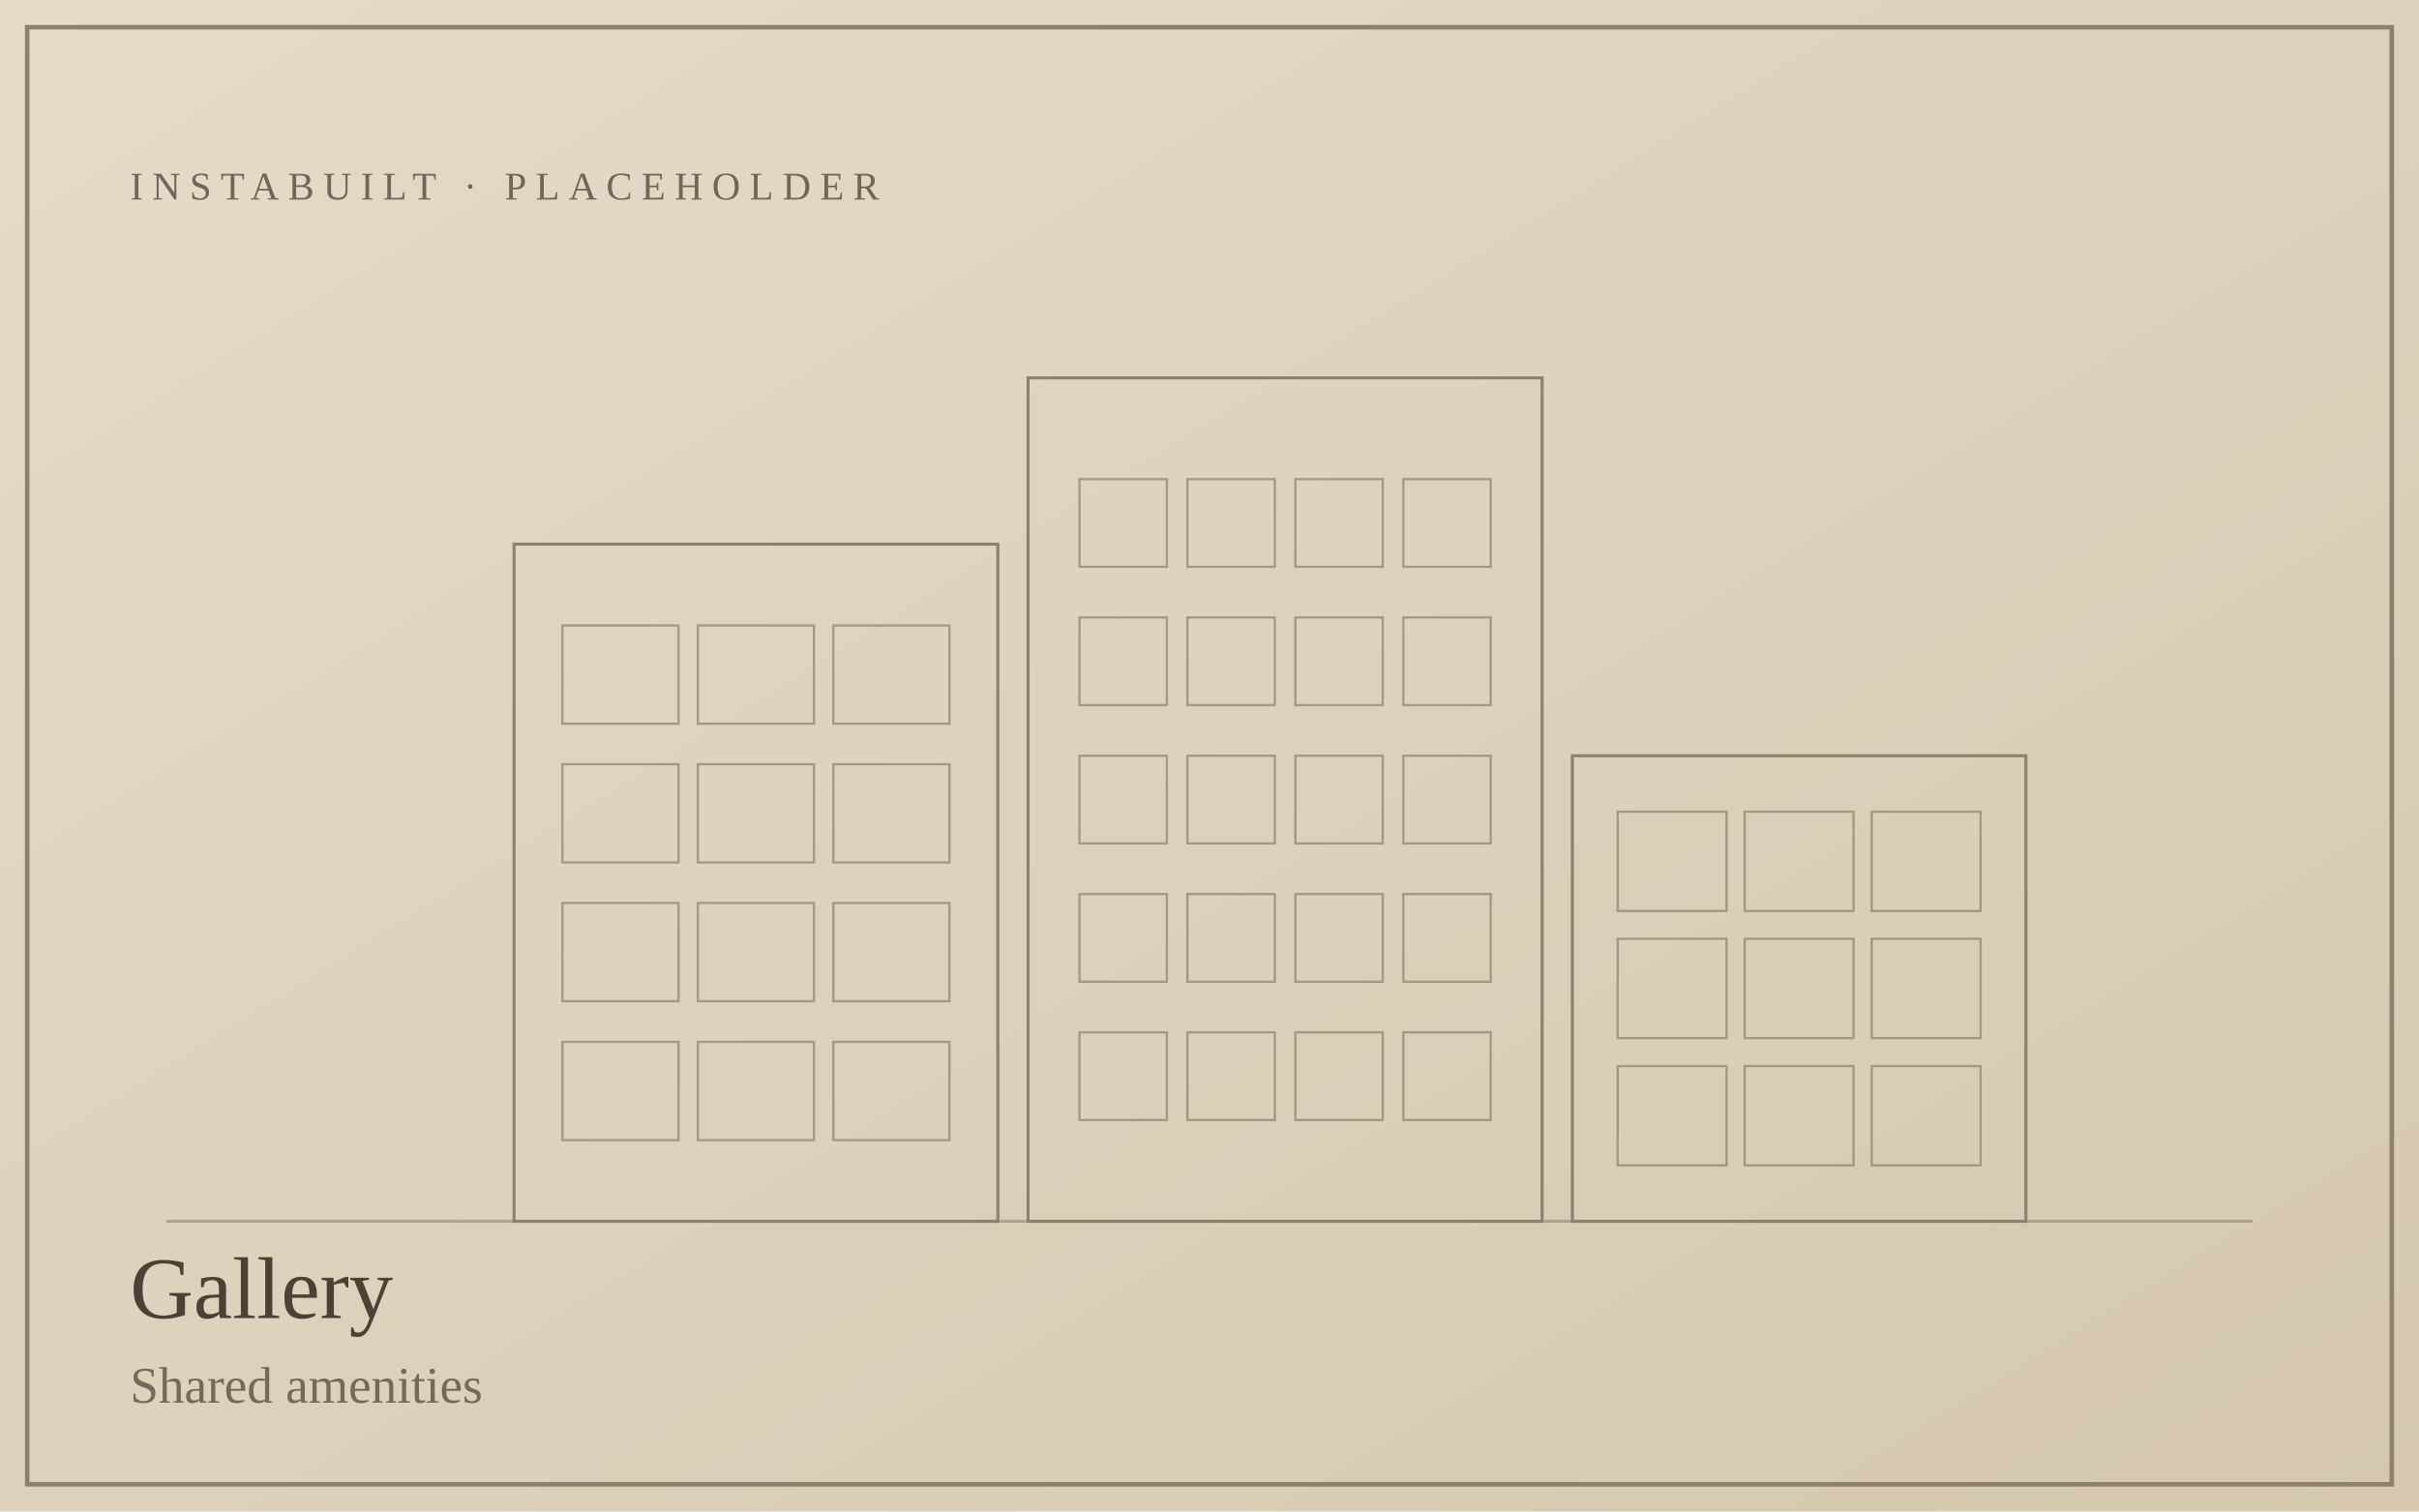
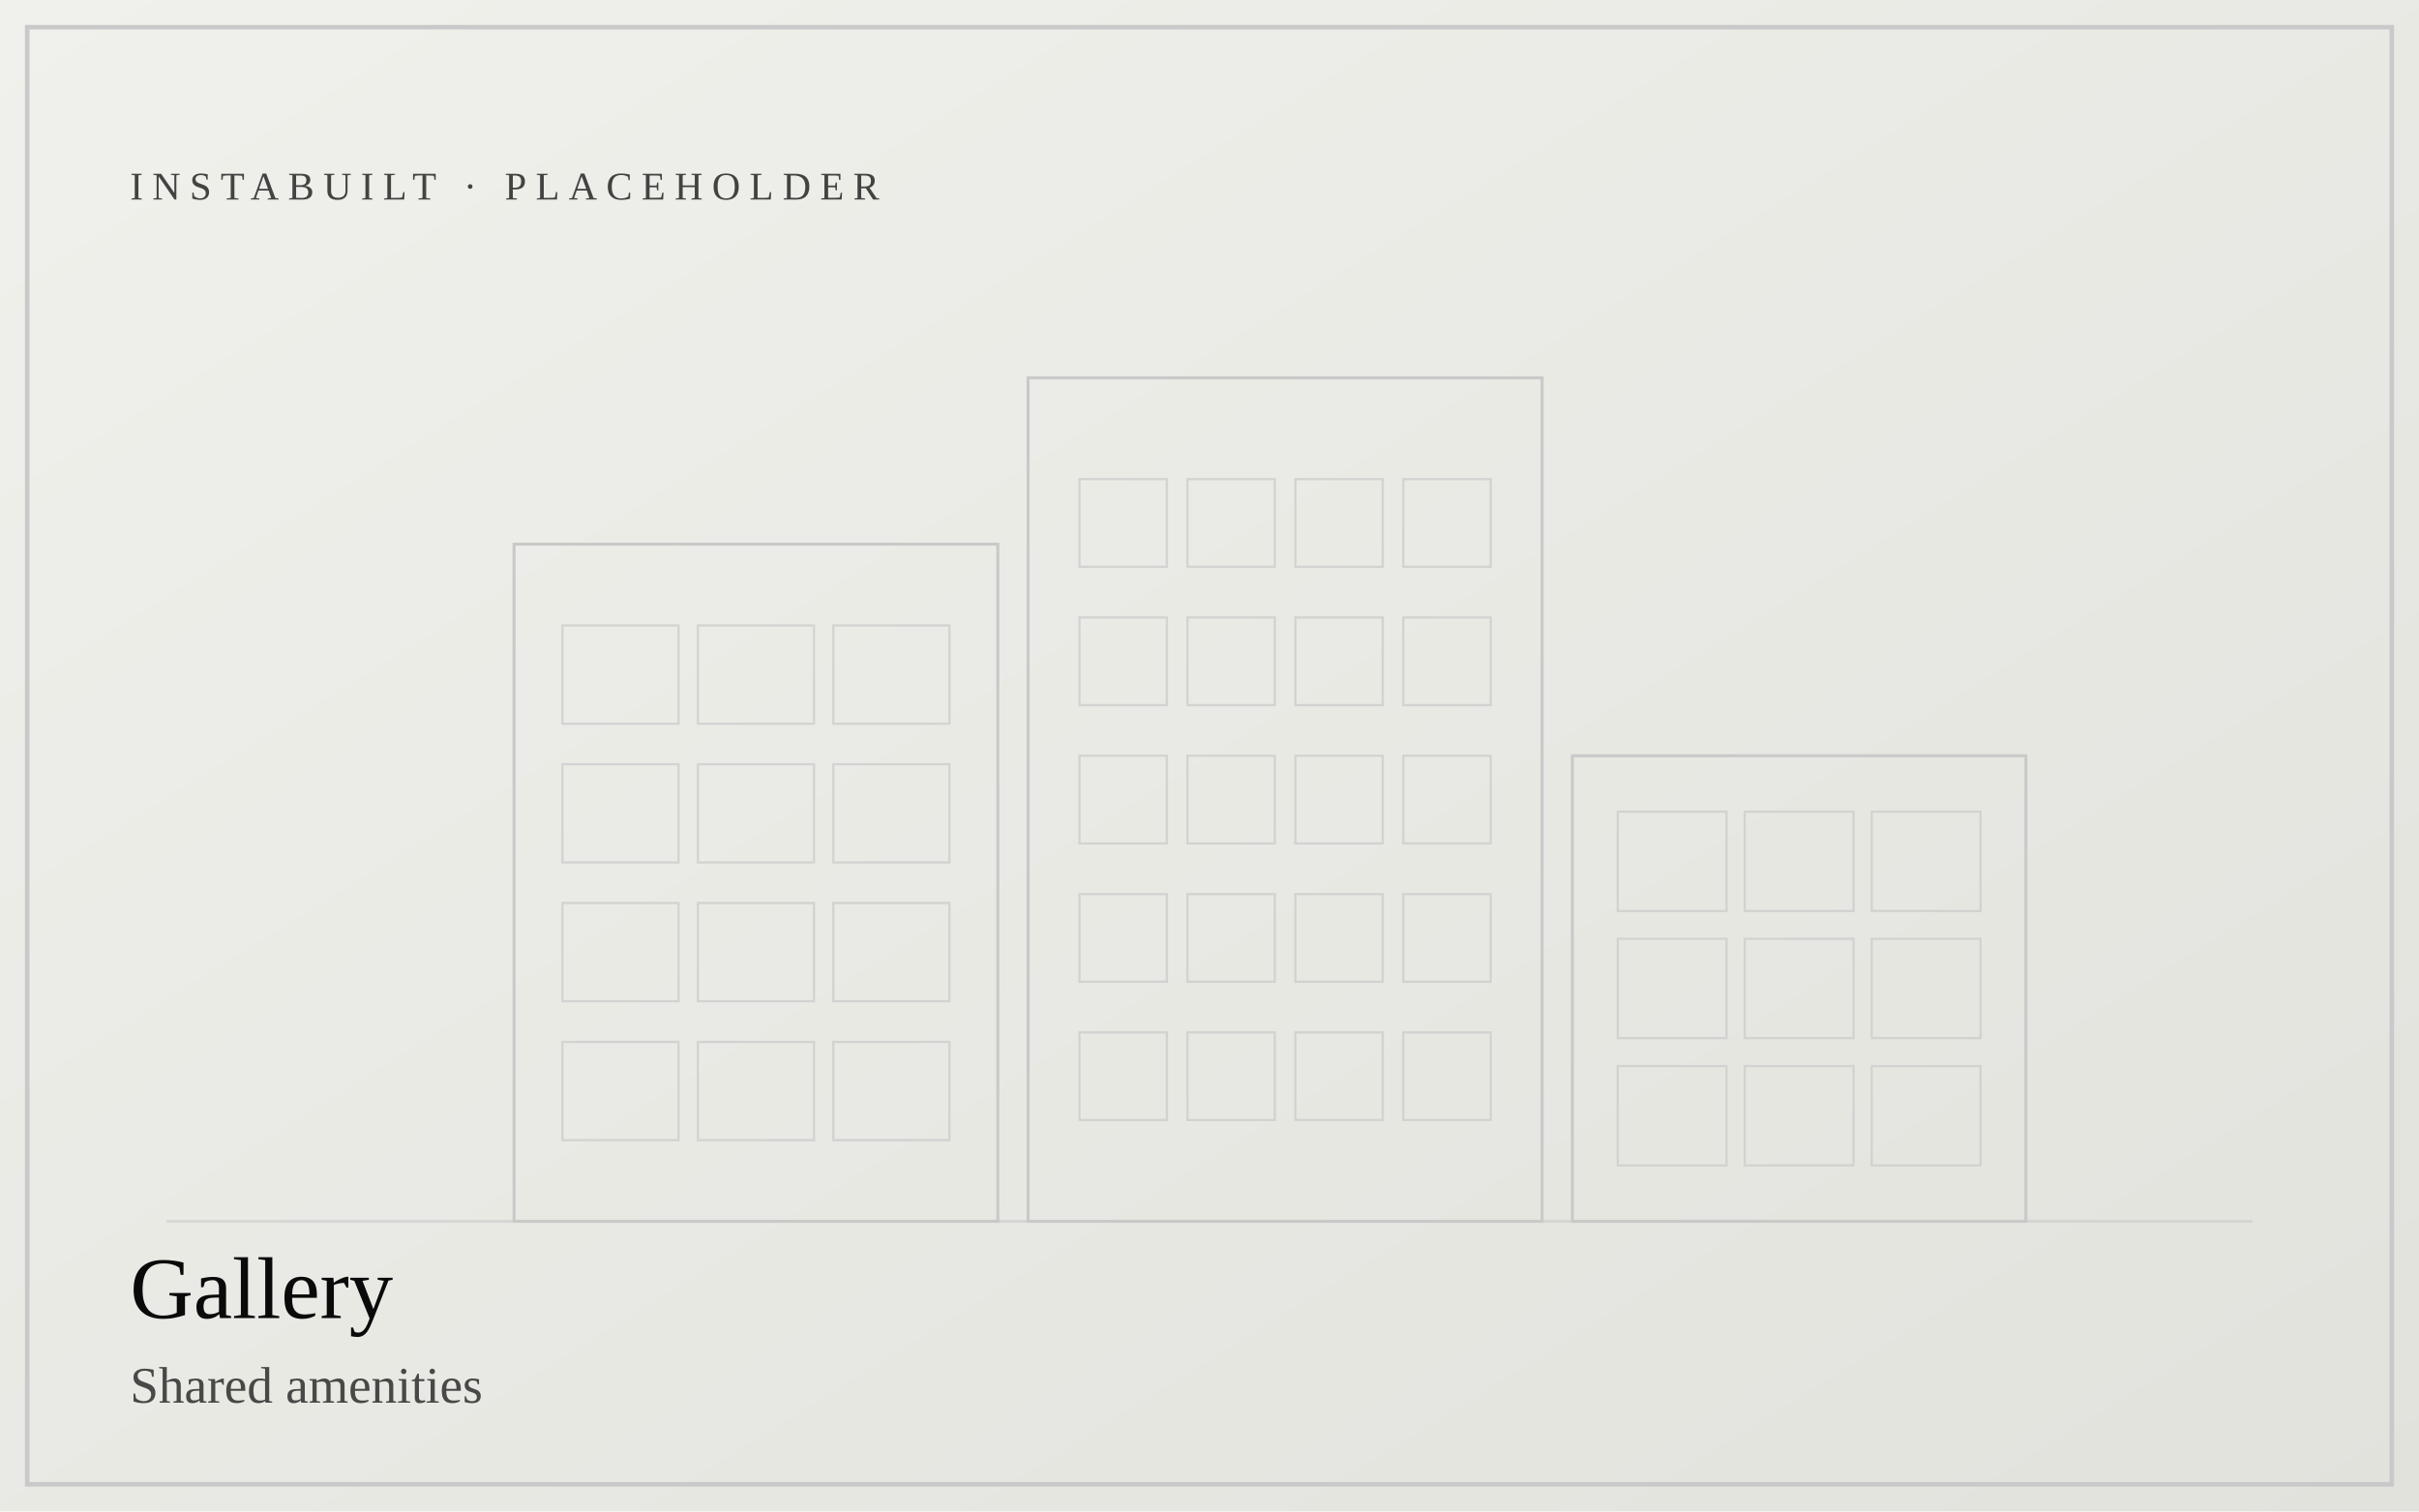
<svg xmlns="http://www.w3.org/2000/svg" width="1600" height="1000" viewBox="0 0 1600 1000" role="img" aria-label="Gallery — Shared amenities">
  <defs>
    <linearGradient id="w" x1="0" y1="0" x2="1" y2="1">
-       <stop offset="0" stop-color="#E4DBC9" />
-       <stop offset="1" stop-color="#D5C8AE" />
+       <stop offset="0" stop-color="#f0f0ec" />
+       <stop offset="1" stop-color="#e2e2dd" />
    </linearGradient>
  </defs>
  <rect width="1600" height="1000" fill="url(#w)" />
-   <line x1="110" y1="808" x2="1490" y2="808" stroke="#8D806C" stroke-width="2" opacity="0.55" />
-   <rect x="340" y="360" width="320" height="448" fill="none" stroke="#8D806C" stroke-width="2" />
-   <rect x="372.0" y="413.8" width="76.8" height="65.0" fill="none" stroke="#8D806C" stroke-width="1.5" opacity="0.7" />
-   <rect x="461.6" y="413.8" width="76.8" height="65.0" fill="none" stroke="#8D806C" stroke-width="1.5" opacity="0.7" />
-   <rect x="551.2" y="413.8" width="76.8" height="65.0" fill="none" stroke="#8D806C" stroke-width="1.5" opacity="0.7" />
-   <rect x="372.0" y="505.6" width="76.8" height="65.0" fill="none" stroke="#8D806C" stroke-width="1.5" opacity="0.7" />
-   <rect x="461.6" y="505.6" width="76.8" height="65.0" fill="none" stroke="#8D806C" stroke-width="1.5" opacity="0.7" />
-   <rect x="551.2" y="505.6" width="76.8" height="65.0" fill="none" stroke="#8D806C" stroke-width="1.5" opacity="0.7" />
-   <rect x="372.0" y="597.4" width="76.8" height="65.0" fill="none" stroke="#8D806C" stroke-width="1.5" opacity="0.7" />
-   <rect x="461.6" y="597.4" width="76.8" height="65.0" fill="none" stroke="#8D806C" stroke-width="1.5" opacity="0.7" />
-   <rect x="551.2" y="597.4" width="76.8" height="65.0" fill="none" stroke="#8D806C" stroke-width="1.5" opacity="0.7" />
-   <rect x="372.0" y="689.3" width="76.8" height="65.0" fill="none" stroke="#8D806C" stroke-width="1.5" opacity="0.7" />
-   <rect x="461.6" y="689.3" width="76.8" height="65.0" fill="none" stroke="#8D806C" stroke-width="1.5" opacity="0.7" />
-   <rect x="551.2" y="689.3" width="76.8" height="65.0" fill="none" stroke="#8D806C" stroke-width="1.5" opacity="0.7" />
-   <rect x="680" y="250" width="340" height="558" fill="none" stroke="#8D806C" stroke-width="2" />
-   <rect x="714.0" y="317.0" width="57.8" height="58.0" fill="none" stroke="#8D806C" stroke-width="1.5" opacity="0.7" />
-   <rect x="785.4" y="317.0" width="57.8" height="58.0" fill="none" stroke="#8D806C" stroke-width="1.5" opacity="0.7" />
-   <rect x="856.8" y="317.0" width="57.8" height="58.0" fill="none" stroke="#8D806C" stroke-width="1.5" opacity="0.7" />
-   <rect x="928.2" y="317.0" width="57.8" height="58.0" fill="none" stroke="#8D806C" stroke-width="1.5" opacity="0.7" />
-   <rect x="714.0" y="408.5" width="57.8" height="58.0" fill="none" stroke="#8D806C" stroke-width="1.5" opacity="0.7" />
-   <rect x="785.4" y="408.5" width="57.8" height="58.0" fill="none" stroke="#8D806C" stroke-width="1.5" opacity="0.7" />
-   <rect x="856.8" y="408.5" width="57.8" height="58.0" fill="none" stroke="#8D806C" stroke-width="1.5" opacity="0.7" />
-   <rect x="928.2" y="408.5" width="57.8" height="58.0" fill="none" stroke="#8D806C" stroke-width="1.5" opacity="0.7" />
-   <rect x="714.0" y="500.0" width="57.8" height="58.0" fill="none" stroke="#8D806C" stroke-width="1.5" opacity="0.7" />
-   <rect x="785.4" y="500.0" width="57.8" height="58.0" fill="none" stroke="#8D806C" stroke-width="1.5" opacity="0.7" />
-   <rect x="856.8" y="500.0" width="57.8" height="58.0" fill="none" stroke="#8D806C" stroke-width="1.5" opacity="0.7" />
-   <rect x="928.2" y="500.0" width="57.8" height="58.0" fill="none" stroke="#8D806C" stroke-width="1.5" opacity="0.7" />
-   <rect x="714.0" y="591.5" width="57.8" height="58.0" fill="none" stroke="#8D806C" stroke-width="1.5" opacity="0.7" />
-   <rect x="785.4" y="591.5" width="57.8" height="58.0" fill="none" stroke="#8D806C" stroke-width="1.5" opacity="0.7" />
-   <rect x="856.8" y="591.5" width="57.8" height="58.0" fill="none" stroke="#8D806C" stroke-width="1.5" opacity="0.7" />
-   <rect x="928.2" y="591.5" width="57.8" height="58.0" fill="none" stroke="#8D806C" stroke-width="1.5" opacity="0.7" />
-   <rect x="714.0" y="683.0" width="57.8" height="58.0" fill="none" stroke="#8D806C" stroke-width="1.5" opacity="0.7" />
-   <rect x="785.4" y="683.0" width="57.8" height="58.0" fill="none" stroke="#8D806C" stroke-width="1.5" opacity="0.7" />
-   <rect x="856.8" y="683.0" width="57.8" height="58.0" fill="none" stroke="#8D806C" stroke-width="1.5" opacity="0.7" />
-   <rect x="928.2" y="683.0" width="57.8" height="58.0" fill="none" stroke="#8D806C" stroke-width="1.5" opacity="0.7" />
-   <rect x="1040" y="500" width="300" height="308" fill="none" stroke="#8D806C" stroke-width="2" />
-   <rect x="1070.0" y="537.0" width="72.0" height="65.7" fill="none" stroke="#8D806C" stroke-width="1.5" opacity="0.7" />
-   <rect x="1154.0" y="537.0" width="72.0" height="65.7" fill="none" stroke="#8D806C" stroke-width="1.5" opacity="0.7" />
-   <rect x="1238.0" y="537.0" width="72.0" height="65.7" fill="none" stroke="#8D806C" stroke-width="1.5" opacity="0.7" />
-   <rect x="1070.0" y="621.1" width="72.0" height="65.7" fill="none" stroke="#8D806C" stroke-width="1.5" opacity="0.7" />
-   <rect x="1154.0" y="621.1" width="72.0" height="65.7" fill="none" stroke="#8D806C" stroke-width="1.5" opacity="0.7" />
-   <rect x="1238.0" y="621.1" width="72.0" height="65.7" fill="none" stroke="#8D806C" stroke-width="1.5" opacity="0.7" />
-   <rect x="1070.0" y="705.3" width="72.0" height="65.7" fill="none" stroke="#8D806C" stroke-width="1.5" opacity="0.7" />
-   <rect x="1154.0" y="705.3" width="72.0" height="65.7" fill="none" stroke="#8D806C" stroke-width="1.5" opacity="0.7" />
-   <rect x="1238.0" y="705.3" width="72.0" height="65.7" fill="none" stroke="#8D806C" stroke-width="1.5" opacity="0.7" />
-   <rect x="18" y="18" width="1564" height="964" fill="none" stroke="#8D806C" stroke-width="3" />
-   <text x="86" y="132" font-family="Georgia, 'Times New Roman', serif" font-size="26" letter-spacing="6" fill="#4A4236" opacity="0.75">INSTABUILT · PLACEHOLDER</text>
-   <text x="86" y="872" font-family="Georgia, 'Times New Roman', serif" font-size="58" fill="#4A4236">Gallery</text>
-   <text x="86" y="928" font-family="Georgia, 'Times New Roman', serif" font-size="34" fill="#4A4236" opacity="0.72">Shared amenities</text>
+   <line x1="110" y1="808" x2="1490" y2="808" stroke="#c9c9c9" stroke-width="2" opacity="0.55" />
+   <rect x="340" y="360" width="320" height="448" fill="none" stroke="#c9c9c9" stroke-width="2" />
+   <rect x="372.0" y="413.8" width="76.8" height="65.0" fill="none" stroke="#c9c9c9" stroke-width="1.5" opacity="0.7" />
+   <rect x="461.6" y="413.8" width="76.8" height="65.0" fill="none" stroke="#c9c9c9" stroke-width="1.5" opacity="0.7" />
+   <rect x="551.2" y="413.8" width="76.8" height="65.0" fill="none" stroke="#c9c9c9" stroke-width="1.5" opacity="0.7" />
+   <rect x="372.0" y="505.6" width="76.8" height="65.0" fill="none" stroke="#c9c9c9" stroke-width="1.5" opacity="0.7" />
+   <rect x="461.6" y="505.6" width="76.8" height="65.0" fill="none" stroke="#c9c9c9" stroke-width="1.5" opacity="0.7" />
+   <rect x="551.2" y="505.6" width="76.8" height="65.0" fill="none" stroke="#c9c9c9" stroke-width="1.5" opacity="0.7" />
+   <rect x="372.0" y="597.4" width="76.8" height="65.0" fill="none" stroke="#c9c9c9" stroke-width="1.5" opacity="0.7" />
+   <rect x="461.6" y="597.4" width="76.8" height="65.0" fill="none" stroke="#c9c9c9" stroke-width="1.5" opacity="0.7" />
+   <rect x="551.2" y="597.4" width="76.8" height="65.0" fill="none" stroke="#c9c9c9" stroke-width="1.5" opacity="0.7" />
+   <rect x="372.0" y="689.3" width="76.8" height="65.0" fill="none" stroke="#c9c9c9" stroke-width="1.5" opacity="0.7" />
+   <rect x="461.6" y="689.3" width="76.8" height="65.0" fill="none" stroke="#c9c9c9" stroke-width="1.5" opacity="0.7" />
+   <rect x="551.2" y="689.3" width="76.8" height="65.0" fill="none" stroke="#c9c9c9" stroke-width="1.5" opacity="0.7" />
+   <rect x="680" y="250" width="340" height="558" fill="none" stroke="#c9c9c9" stroke-width="2" />
+   <rect x="714.0" y="317.0" width="57.8" height="58.0" fill="none" stroke="#c9c9c9" stroke-width="1.5" opacity="0.7" />
+   <rect x="785.4" y="317.0" width="57.8" height="58.0" fill="none" stroke="#c9c9c9" stroke-width="1.5" opacity="0.7" />
+   <rect x="856.8" y="317.0" width="57.8" height="58.0" fill="none" stroke="#c9c9c9" stroke-width="1.5" opacity="0.7" />
+   <rect x="928.2" y="317.0" width="57.8" height="58.0" fill="none" stroke="#c9c9c9" stroke-width="1.5" opacity="0.7" />
+   <rect x="714.0" y="408.5" width="57.8" height="58.0" fill="none" stroke="#c9c9c9" stroke-width="1.5" opacity="0.7" />
+   <rect x="785.4" y="408.5" width="57.8" height="58.0" fill="none" stroke="#c9c9c9" stroke-width="1.5" opacity="0.7" />
+   <rect x="856.8" y="408.5" width="57.8" height="58.0" fill="none" stroke="#c9c9c9" stroke-width="1.5" opacity="0.7" />
+   <rect x="928.2" y="408.5" width="57.8" height="58.0" fill="none" stroke="#c9c9c9" stroke-width="1.5" opacity="0.7" />
+   <rect x="714.0" y="500.0" width="57.8" height="58.0" fill="none" stroke="#c9c9c9" stroke-width="1.5" opacity="0.7" />
+   <rect x="785.4" y="500.0" width="57.8" height="58.0" fill="none" stroke="#c9c9c9" stroke-width="1.5" opacity="0.7" />
+   <rect x="856.8" y="500.0" width="57.8" height="58.0" fill="none" stroke="#c9c9c9" stroke-width="1.5" opacity="0.7" />
+   <rect x="928.2" y="500.0" width="57.8" height="58.0" fill="none" stroke="#c9c9c9" stroke-width="1.5" opacity="0.7" />
+   <rect x="714.0" y="591.5" width="57.8" height="58.0" fill="none" stroke="#c9c9c9" stroke-width="1.5" opacity="0.7" />
+   <rect x="785.4" y="591.5" width="57.8" height="58.0" fill="none" stroke="#c9c9c9" stroke-width="1.5" opacity="0.7" />
+   <rect x="856.8" y="591.5" width="57.8" height="58.0" fill="none" stroke="#c9c9c9" stroke-width="1.5" opacity="0.7" />
+   <rect x="928.2" y="591.5" width="57.8" height="58.0" fill="none" stroke="#c9c9c9" stroke-width="1.5" opacity="0.7" />
+   <rect x="714.0" y="683.0" width="57.8" height="58.0" fill="none" stroke="#c9c9c9" stroke-width="1.5" opacity="0.7" />
+   <rect x="785.4" y="683.0" width="57.8" height="58.0" fill="none" stroke="#c9c9c9" stroke-width="1.5" opacity="0.7" />
+   <rect x="856.8" y="683.0" width="57.8" height="58.0" fill="none" stroke="#c9c9c9" stroke-width="1.5" opacity="0.7" />
+   <rect x="928.2" y="683.0" width="57.8" height="58.0" fill="none" stroke="#c9c9c9" stroke-width="1.5" opacity="0.7" />
+   <rect x="1040" y="500" width="300" height="308" fill="none" stroke="#c9c9c9" stroke-width="2" />
+   <rect x="1070.0" y="537.0" width="72.0" height="65.7" fill="none" stroke="#c9c9c9" stroke-width="1.5" opacity="0.7" />
+   <rect x="1154.0" y="537.0" width="72.0" height="65.7" fill="none" stroke="#c9c9c9" stroke-width="1.5" opacity="0.7" />
+   <rect x="1238.0" y="537.0" width="72.0" height="65.7" fill="none" stroke="#c9c9c9" stroke-width="1.5" opacity="0.7" />
+   <rect x="1070.0" y="621.1" width="72.0" height="65.7" fill="none" stroke="#c9c9c9" stroke-width="1.5" opacity="0.7" />
+   <rect x="1154.0" y="621.1" width="72.0" height="65.7" fill="none" stroke="#c9c9c9" stroke-width="1.5" opacity="0.7" />
+   <rect x="1238.0" y="621.1" width="72.0" height="65.7" fill="none" stroke="#c9c9c9" stroke-width="1.5" opacity="0.7" />
+   <rect x="1070.0" y="705.3" width="72.0" height="65.7" fill="none" stroke="#c9c9c9" stroke-width="1.5" opacity="0.7" />
+   <rect x="1154.0" y="705.3" width="72.0" height="65.7" fill="none" stroke="#c9c9c9" stroke-width="1.5" opacity="0.7" />
+   <rect x="1238.0" y="705.3" width="72.0" height="65.7" fill="none" stroke="#c9c9c9" stroke-width="1.5" opacity="0.7" />
+   <rect x="18" y="18" width="1564" height="964" fill="none" stroke="#c9c9c9" stroke-width="3" />
+   <text x="86" y="132" font-family="Georgia, 'Times New Roman', serif" font-size="26" letter-spacing="6" fill="#0a0a0a" opacity="0.75">INSTABUILT · PLACEHOLDER</text>
+   <text x="86" y="872" font-family="Georgia, 'Times New Roman', serif" font-size="58" fill="#0a0a0a">Gallery</text>
+   <text x="86" y="928" font-family="Georgia, 'Times New Roman', serif" font-size="34" fill="#0a0a0a" opacity="0.72">Shared amenities</text>
</svg>
